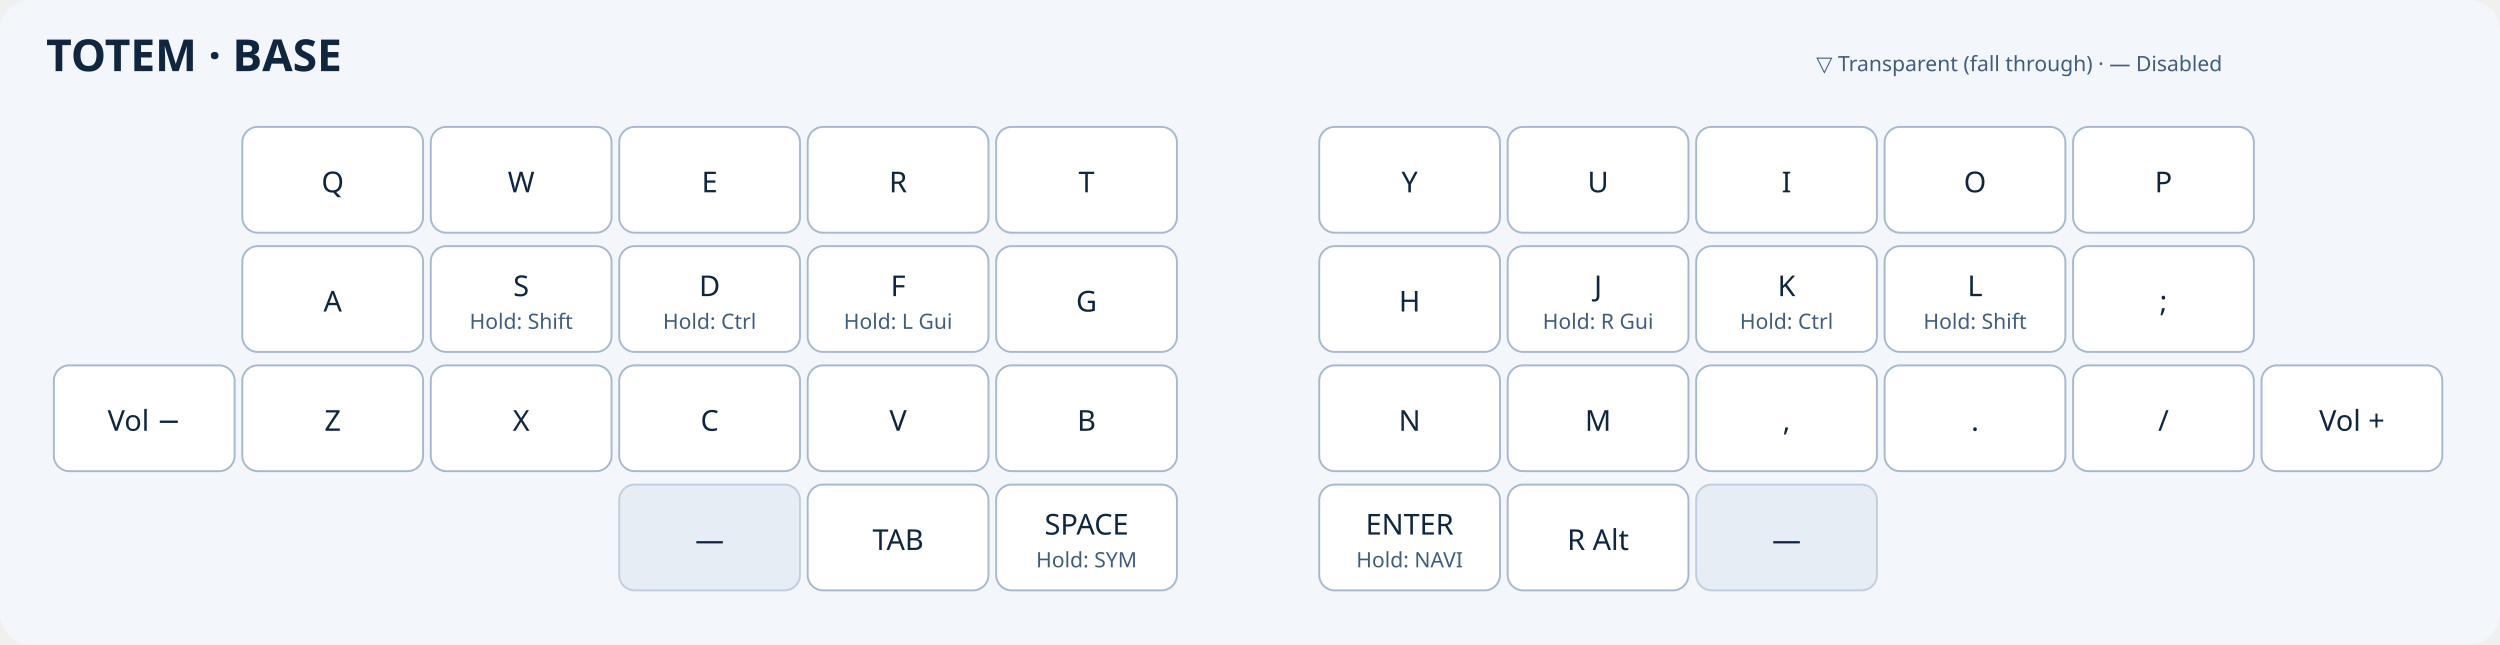
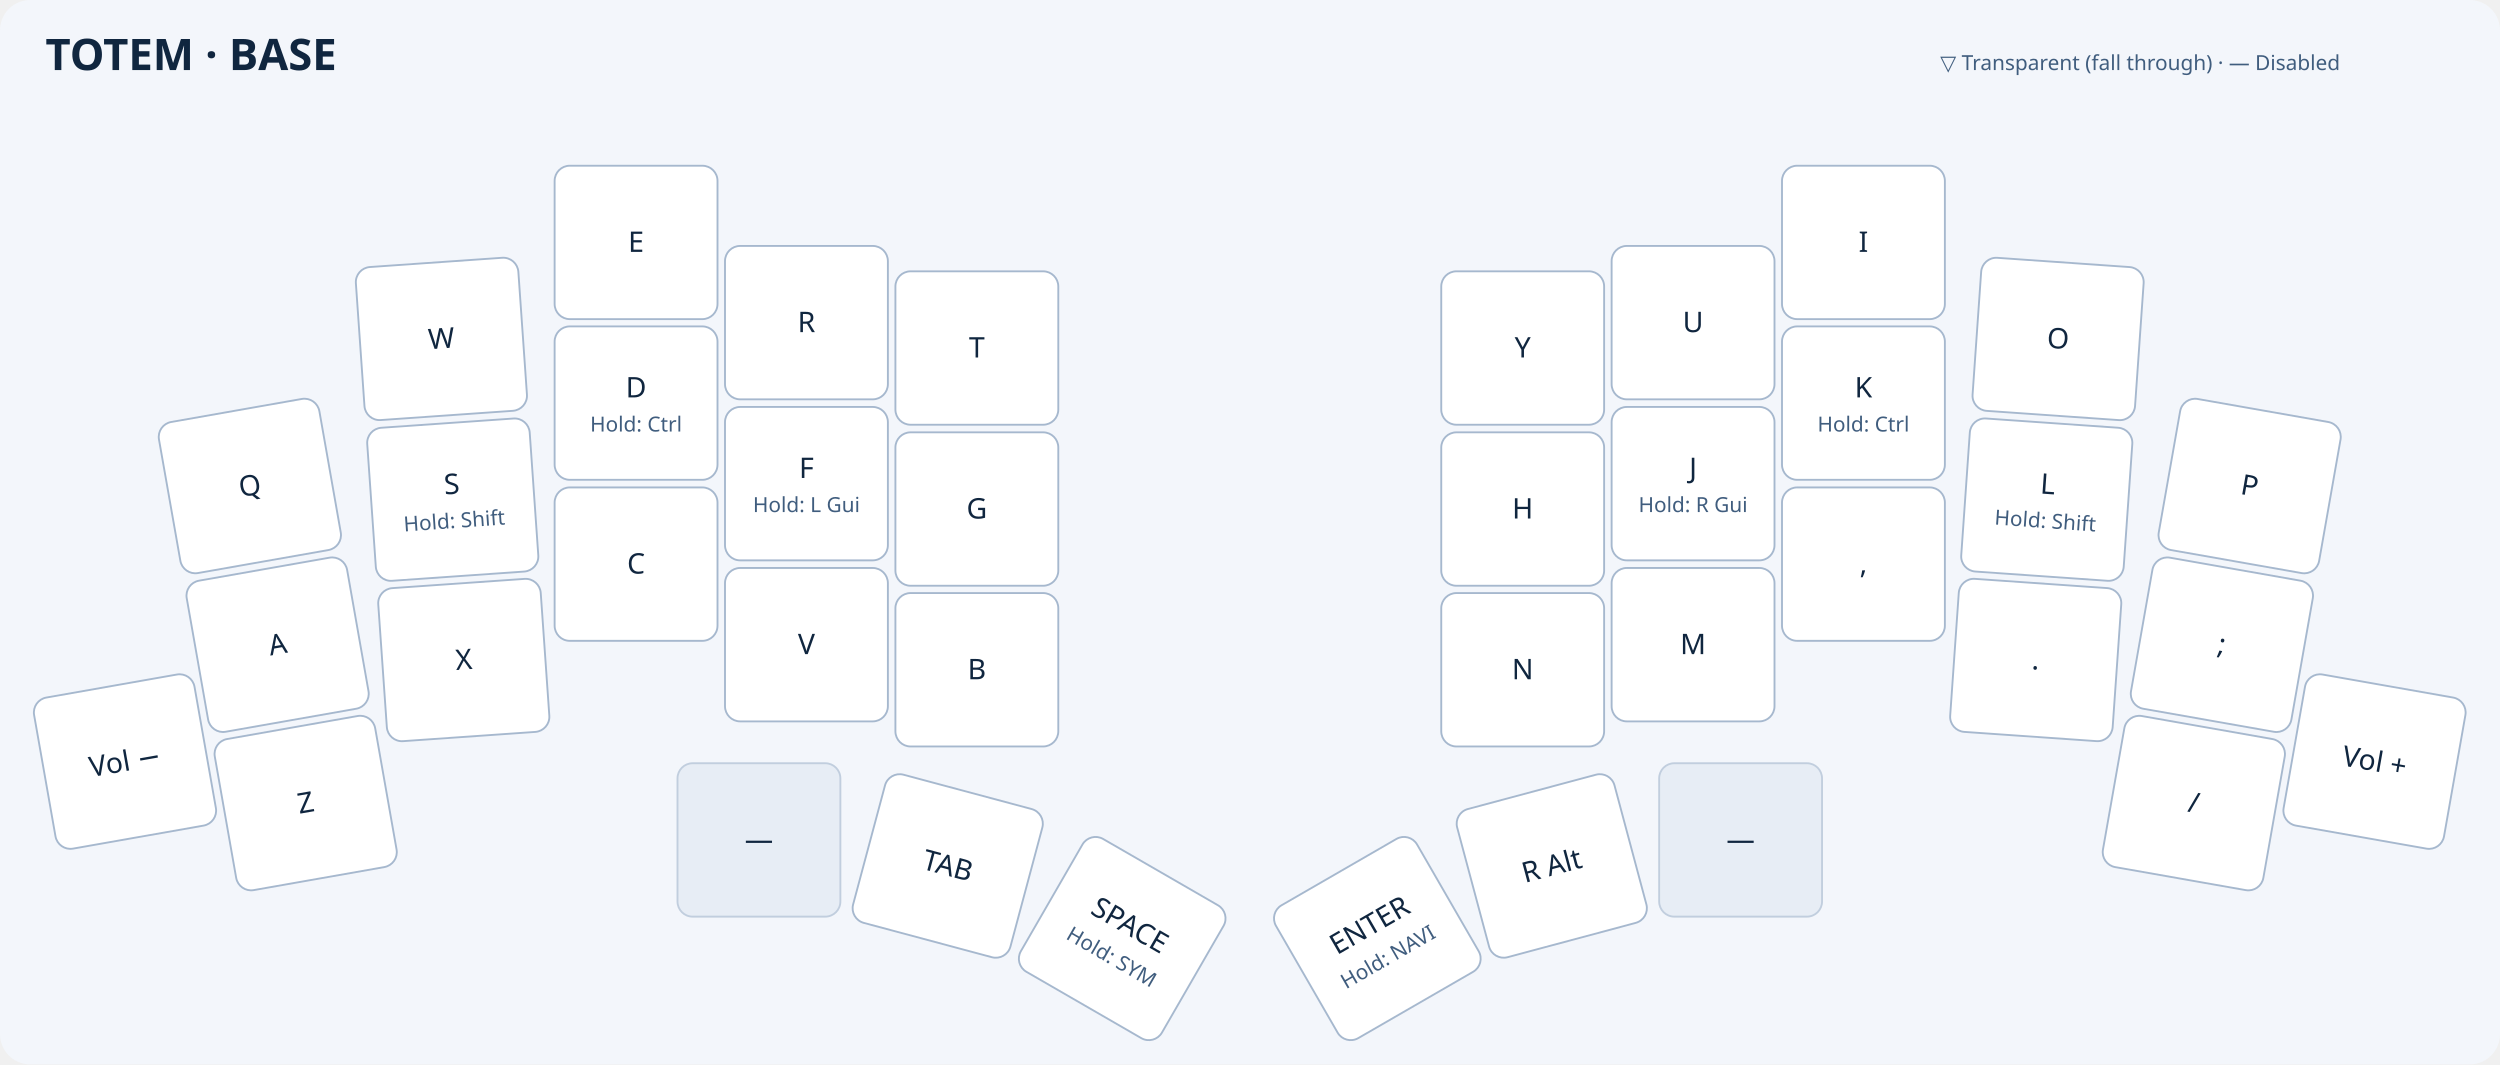
- <svg xmlns="http://www.w3.org/2000/svg" viewBox="0 0 1300 335" width="1300" height="335" role="img" aria-label="TOTEM BASE keymap">
+ <svg xmlns="http://www.w3.org/2000/svg" viewBox="0 0 1320 562" width="1320" height="562" role="img" aria-label="TOTEM BASE keymap">
  <style>text{font-family:system-ui,sans-serif;fill:#10263f;text-anchor:middle}.key{fill:#fff;stroke:#a6b8ce}.muted{fill:#e7edf5;stroke:#c1cede}.sub{font-size:11px;fill:#405d7e}.heading{text-anchor:start;font-weight:700}</style>
  <rect width="100%" height="100%" rx="16" fill="#f3f6fb" />
  <text class="heading" x="24" y="37" font-size="23">TOTEM · BASE</text>
-   <text class="sub" x="1050" y="37">▽  Transparent (fall through)     ·     —  Disabled</text>
-   <g>
-     <rect class="key" x="126" y="66" width="94" height="55" rx="8" />
-     <text x="173" y="100" font-size="15">Q</text>
-     <text class="sub" x="173" y="109" />
+   <text class="sub" x="1130" y="37">▽  Transparent (fall through)     ·     —  Disabled</text>
+   <g transform="translate(131.930 256.610) rotate(-10)">
+     <rect class="key" x="-43" y="-40.5" width="86" height="81" rx="8" />
+     <text y="5" font-size="15">Q</text>
+     <text class="sub" y="15" />
  </g>
-   <g>
-     <rect class="key" x="224" y="66" width="94" height="55" rx="8" />
-     <text x="271" y="100" font-size="15">W</text>
-     <text class="sub" x="271" y="109" />
+   <g transform="translate(233.064 178.950) rotate(-4)">
+     <rect class="key" x="-43" y="-40.5" width="86" height="81" rx="8" />
+     <text y="5" font-size="15">W</text>
+     <text class="sub" y="15" />
  </g>
-   <g>
-     <rect class="key" x="322" y="66" width="94" height="55" rx="8" />
-     <text x="369" y="100" font-size="15">E</text>
-     <text class="sub" x="369" y="109" />
+   <g transform="translate(335.843 128.000) rotate(0)">
+     <rect class="key" x="-43" y="-40.5" width="86" height="81" rx="8" />
+     <text y="5" font-size="15">E</text>
+     <text class="sub" y="15" />
  </g>
-   <g>
-     <rect class="key" x="420" y="66" width="94" height="55" rx="8" />
-     <text x="467" y="100" font-size="15">R</text>
-     <text class="sub" x="467" y="109" />
+   <g transform="translate(425.802 170.351) rotate(0)">
+     <rect class="key" x="-43" y="-40.5" width="86" height="81" rx="8" />
+     <text y="5" font-size="15">R</text>
+     <text class="sub" y="15" />
  </g>
-   <g>
-     <rect class="key" x="518" y="66" width="94" height="55" rx="8" />
-     <text x="565" y="100" font-size="15">T</text>
-     <text class="sub" x="565" y="109" />
+   <g transform="translate(515.778 183.757) rotate(0)">
+     <rect class="key" x="-43" y="-40.5" width="86" height="81" rx="8" />
+     <text y="5" font-size="15">T</text>
+     <text class="sub" y="15" />
  </g>
-   <g>
-     <rect class="key" x="686" y="66" width="94" height="55" rx="8" />
-     <text x="733" y="100" font-size="15">Y</text>
-     <text class="sub" x="733" y="109" />
+   <g transform="translate(803.979 183.757) rotate(0)">
+     <rect class="key" x="-43" y="-40.5" width="86" height="81" rx="8" />
+     <text y="5" font-size="15">Y</text>
+     <text class="sub" y="15" />
  </g>
-   <g>
-     <rect class="key" x="784" y="66" width="94" height="55" rx="8" />
-     <text x="831" y="100" font-size="15">U</text>
-     <text class="sub" x="831" y="109" />
+   <g transform="translate(893.938 170.351) rotate(0)">
+     <rect class="key" x="-43" y="-40.5" width="86" height="81" rx="8" />
+     <text y="5" font-size="15">U</text>
+     <text class="sub" y="15" />
  </g>
-   <g>
-     <rect class="key" x="882" y="66" width="94" height="55" rx="8" />
-     <text x="929" y="100" font-size="15">I</text>
-     <text class="sub" x="929" y="109" />
+   <g transform="translate(983.896 128.000) rotate(0)">
+     <rect class="key" x="-43" y="-40.5" width="86" height="81" rx="8" />
+     <text y="5" font-size="15">I</text>
+     <text class="sub" y="15" />
  </g>
-   <g>
-     <rect class="key" x="980" y="66" width="94" height="55" rx="8" />
-     <text x="1027" y="100" font-size="15">O</text>
-     <text class="sub" x="1027" y="109" />
+   <g transform="translate(1086.680 178.972) rotate(4)">
+     <rect class="key" x="-43" y="-40.5" width="86" height="81" rx="8" />
+     <text y="5" font-size="15">O</text>
+     <text class="sub" y="15" />
  </g>
-   <g>
-     <rect class="key" x="1078" y="66" width="94" height="55" rx="8" />
-     <text x="1125" y="100" font-size="15">P</text>
-     <text class="sub" x="1125" y="109" />
+   <g transform="translate(1187.810 256.624) rotate(10)">
+     <rect class="key" x="-43" y="-40.5" width="86" height="81" rx="8" />
+     <text y="5" font-size="15">P</text>
+     <text class="sub" y="15" />
  </g>
-   <g>
-     <rect class="key" x="126" y="128" width="94" height="55" rx="8" />
-     <text x="173" y="162" font-size="15">A</text>
-     <text class="sub" x="173" y="171" />
+   <g transform="translate(146.578 340.407) rotate(-10)">
+     <rect class="key" x="-43" y="-40.5" width="86" height="81" rx="8" />
+     <text y="5" font-size="15">A</text>
+     <text class="sub" y="15" />
  </g>
-   <g>
-     <rect class="key" x="224" y="128" width="94" height="55" rx="8" />
-     <text x="271" y="154" font-size="15">S</text>
-     <text class="sub" x="271" y="171">Hold: Shift</text>
+   <g transform="translate(239.057 263.820) rotate(-4)">
+     <rect class="key" x="-43" y="-40.5" width="86" height="81" rx="8" />
+     <text y="-3" font-size="15">S</text>
+     <text class="sub" y="15">Hold: Shift</text>
  </g>
-   <g>
-     <rect class="key" x="322" y="128" width="94" height="55" rx="8" />
-     <text x="369" y="154" font-size="15">D</text>
-     <text class="sub" x="369" y="171">Hold: Ctrl</text>
+   <g transform="translate(335.843 212.843) rotate(0)">
+     <rect class="key" x="-43" y="-40.5" width="86" height="81" rx="8" />
+     <text y="-3" font-size="15">D</text>
+     <text class="sub" y="15">Hold: Ctrl</text>
  </g>
-   <g>
-     <rect class="key" x="420" y="128" width="94" height="55" rx="8" />
-     <text x="467" y="154" font-size="15">F</text>
-     <text class="sub" x="467" y="171">Hold: L Gui</text>
+   <g transform="translate(425.802 255.370) rotate(0)">
+     <rect class="key" x="-43" y="-40.5" width="86" height="81" rx="8" />
+     <text y="-3" font-size="15">F</text>
+     <text class="sub" y="15">Hold: L Gui</text>
  </g>
-   <g>
-     <rect class="key" x="518" y="128" width="94" height="55" rx="8" />
-     <text x="565" y="162" font-size="15">G</text>
-     <text class="sub" x="565" y="171" />
+   <g transform="translate(515.778 268.776) rotate(0)">
+     <rect class="key" x="-43" y="-40.5" width="86" height="81" rx="8" />
+     <text y="5" font-size="15">G</text>
+     <text class="sub" y="15" />
  </g>
-   <g>
-     <rect class="key" x="686" y="128" width="94" height="55" rx="8" />
-     <text x="733" y="162" font-size="15">H</text>
-     <text class="sub" x="733" y="171" />
+   <g transform="translate(803.979 268.776) rotate(0)">
+     <rect class="key" x="-43" y="-40.5" width="86" height="81" rx="8" />
+     <text y="5" font-size="15">H</text>
+     <text class="sub" y="15" />
  </g>
-   <g>
-     <rect class="key" x="784" y="128" width="94" height="55" rx="8" />
-     <text x="831" y="154" font-size="15">J</text>
-     <text class="sub" x="831" y="171">Hold: R Gui</text>
+   <g transform="translate(893.938 255.370) rotate(0)">
+     <rect class="key" x="-43" y="-40.5" width="86" height="81" rx="8" />
+     <text y="-3" font-size="15">J</text>
+     <text class="sub" y="15">Hold: R Gui</text>
  </g>
-   <g>
-     <rect class="key" x="882" y="128" width="94" height="55" rx="8" />
-     <text x="929" y="154" font-size="15">K</text>
-     <text class="sub" x="929" y="171">Hold: Ctrl</text>
+   <g transform="translate(983.896 212.843) rotate(0)">
+     <rect class="key" x="-43" y="-40.5" width="86" height="81" rx="8" />
+     <text y="-3" font-size="15">K</text>
+     <text class="sub" y="15">Hold: Ctrl</text>
  </g>
-   <g>
-     <rect class="key" x="980" y="128" width="94" height="55" rx="8" />
-     <text x="1027" y="154" font-size="15">L</text>
-     <text class="sub" x="1027" y="171">Hold: Shift</text>
+   <g transform="translate(1080.693 263.810) rotate(4)">
+     <rect class="key" x="-43" y="-40.5" width="86" height="81" rx="8" />
+     <text y="-3" font-size="15">L</text>
+     <text class="sub" y="15">Hold: Shift</text>
  </g>
-   <g>
-     <rect class="key" x="1078" y="128" width="94" height="55" rx="8" />
-     <text x="1125" y="162" font-size="15">;</text>
-     <text class="sub" x="1125" y="171" />
+   <g transform="translate(1173.164 340.416) rotate(10)">
+     <rect class="key" x="-43" y="-40.5" width="86" height="81" rx="8" />
+     <text y="5" font-size="15">;</text>
+     <text class="sub" y="15" />
  </g>
-   <g>
-     <rect class="key" x="28" y="190" width="94" height="55" rx="8" />
-     <text x="75" y="224" font-size="15">Vol −</text>
-     <text class="sub" x="75" y="233" />
+   <g transform="translate(66.000 402.109) rotate(-10)">
+     <rect class="key" x="-43" y="-40.5" width="86" height="81" rx="8" />
+     <text y="5" font-size="15">Vol −</text>
+     <text class="sub" y="15" />
  </g>
-   <g>
-     <rect class="key" x="126" y="190" width="94" height="55" rx="8" />
-     <text x="173" y="224" font-size="15">Z</text>
-     <text class="sub" x="173" y="233" />
+   <g transform="translate(161.400 424.017) rotate(-10)">
+     <rect class="key" x="-43" y="-40.5" width="86" height="81" rx="8" />
+     <text y="5" font-size="15">Z</text>
+     <text class="sub" y="15" />
  </g>
-   <g>
-     <rect class="key" x="224" y="190" width="94" height="55" rx="8" />
-     <text x="271" y="224" font-size="15">X</text>
-     <text class="sub" x="271" y="233" />
+   <g transform="translate(244.879 348.492) rotate(-4)">
+     <rect class="key" x="-43" y="-40.5" width="86" height="81" rx="8" />
+     <text y="5" font-size="15">X</text>
+     <text class="sub" y="15" />
  </g>
-   <g>
-     <rect class="key" x="322" y="190" width="94" height="55" rx="8" />
-     <text x="369" y="224" font-size="15">C</text>
-     <text class="sub" x="369" y="233" />
+   <g transform="translate(335.843 297.862) rotate(0)">
+     <rect class="key" x="-43" y="-40.5" width="86" height="81" rx="8" />
+     <text y="5" font-size="15">C</text>
+     <text class="sub" y="15" />
  </g>
-   <g>
-     <rect class="key" x="420" y="190" width="94" height="55" rx="8" />
-     <text x="467" y="224" font-size="15">V</text>
-     <text class="sub" x="467" y="233" />
+   <g transform="translate(425.802 340.390) rotate(0)">
+     <rect class="key" x="-43" y="-40.5" width="86" height="81" rx="8" />
+     <text y="5" font-size="15">V</text>
+     <text class="sub" y="15" />
  </g>
-   <g>
-     <rect class="key" x="518" y="190" width="94" height="55" rx="8" />
-     <text x="565" y="224" font-size="15">B</text>
-     <text class="sub" x="565" y="233" />
+   <g transform="translate(515.778 353.637) rotate(0)">
+     <rect class="key" x="-43" y="-40.5" width="86" height="81" rx="8" />
+     <text y="5" font-size="15">B</text>
+     <text class="sub" y="15" />
  </g>
-   <g>
-     <rect class="key" x="686" y="190" width="94" height="55" rx="8" />
-     <text x="733" y="224" font-size="15">N</text>
-     <text class="sub" x="733" y="233" />
+   <g transform="translate(803.979 353.637) rotate(0)">
+     <rect class="key" x="-43" y="-40.5" width="86" height="81" rx="8" />
+     <text y="5" font-size="15">N</text>
+     <text class="sub" y="15" />
  </g>
-   <g>
-     <rect class="key" x="784" y="190" width="94" height="55" rx="8" />
-     <text x="831" y="224" font-size="15">M</text>
-     <text class="sub" x="831" y="233" />
+   <g transform="translate(893.938 340.390) rotate(0)">
+     <rect class="key" x="-43" y="-40.5" width="86" height="81" rx="8" />
+     <text y="5" font-size="15">M</text>
+     <text class="sub" y="15" />
  </g>
-   <g>
-     <rect class="key" x="882" y="190" width="94" height="55" rx="8" />
-     <text x="929" y="224" font-size="15">,</text>
-     <text class="sub" x="929" y="233" />
+   <g transform="translate(983.896 297.862) rotate(0)">
+     <rect class="key" x="-43" y="-40.5" width="86" height="81" rx="8" />
+     <text y="5" font-size="15">,</text>
+     <text class="sub" y="15" />
  </g>
-   <g>
-     <rect class="key" x="980" y="190" width="94" height="55" rx="8" />
-     <text x="1027" y="224" font-size="15">.</text>
-     <text class="sub" x="1027" y="233" />
+   <g transform="translate(1074.860 348.477) rotate(4)">
+     <rect class="key" x="-43" y="-40.5" width="86" height="81" rx="8" />
+     <text y="5" font-size="15">.</text>
+     <text class="sub" y="15" />
  </g>
-   <g>
-     <rect class="key" x="1078" y="190" width="94" height="55" rx="8" />
-     <text x="1125" y="224" font-size="15">/</text>
-     <text class="sub" x="1125" y="233" />
+   <g transform="translate(1158.349 424.030) rotate(10)">
+     <rect class="key" x="-43" y="-40.5" width="86" height="81" rx="8" />
+     <text y="5" font-size="15">/</text>
+     <text class="sub" y="15" />
  </g>
-   <g>
-     <rect class="key" x="1176" y="190" width="94" height="55" rx="8" />
-     <text x="1223" y="224" font-size="15">Vol +</text>
-     <text class="sub" x="1223" y="233" />
+   <g transform="translate(1253.740 402.113) rotate(10)">
+     <rect class="key" x="-43" y="-40.5" width="86" height="81" rx="8" />
+     <text y="5" font-size="15">Vol +</text>
+     <text class="sub" y="15" />
  </g>
-   <g>
-     <rect class="muted" x="322" y="252" width="94" height="55" rx="8" />
-     <text x="369" y="286" font-size="15">—</text>
-     <text class="sub" x="369" y="295" />
+   <g transform="translate(400.719 443.489) rotate(0)">
+     <rect class="muted" x="-43" y="-40.5" width="86" height="81" rx="8" />
+     <text y="5" font-size="15">—</text>
+     <text class="sub" y="15" />
  </g>
-   <g>
-     <rect class="key" x="420" y="252" width="94" height="55" rx="8" />
-     <text x="467" y="286" font-size="15">TAB</text>
-     <text class="sub" x="467" y="295" />
+   <g transform="translate(500.403 457.234) rotate(15)">
+     <rect class="key" x="-43" y="-40.5" width="86" height="81" rx="8" />
+     <text y="5" font-size="15">TAB</text>
+     <text class="sub" y="15" />
  </g>
-   <g>
-     <rect class="key" x="518" y="252" width="94" height="55" rx="8" />
-     <text x="565" y="278" font-size="15">SPACE</text>
-     <text class="sub" x="565" y="295">Hold: SYM</text>
+   <g transform="translate(592.521 495.556) rotate(30)">
+     <rect class="key" x="-43" y="-40.5" width="86" height="81" rx="8" />
+     <text y="-3" font-size="15">SPACE</text>
+     <text class="sub" y="15">Hold: SYM</text>
  </g>
-   <g>
-     <rect class="key" x="686" y="252" width="94" height="55" rx="8" />
-     <text x="733" y="278" font-size="15">ENTER</text>
-     <text class="sub" x="733" y="295">Hold: NAVI</text>
+   <g transform="translate(727.231 495.549) rotate(-30)">
+     <rect class="key" x="-43" y="-40.5" width="86" height="81" rx="8" />
+     <text y="-3" font-size="15">ENTER</text>
+     <text class="sub" y="15">Hold: NAVI</text>
  </g>
-   <g>
-     <rect class="key" x="784" y="252" width="94" height="55" rx="8" />
-     <text x="831" y="286" font-size="15">R Alt</text>
-     <text class="sub" x="831" y="295" />
+   <g transform="translate(819.340 457.225) rotate(-15)">
+     <rect class="key" x="-43" y="-40.5" width="86" height="81" rx="8" />
+     <text y="5" font-size="15">R Alt</text>
+     <text class="sub" y="15" />
  </g>
-   <g>
-     <rect class="muted" x="882" y="252" width="94" height="55" rx="8" />
-     <text x="929" y="286" font-size="15">—</text>
-     <text class="sub" x="929" y="295" />
+   <g transform="translate(919.038 443.489) rotate(0)">
+     <rect class="muted" x="-43" y="-40.5" width="86" height="81" rx="8" />
+     <text y="5" font-size="15">—</text>
+     <text class="sub" y="15" />
  </g>
</svg>
